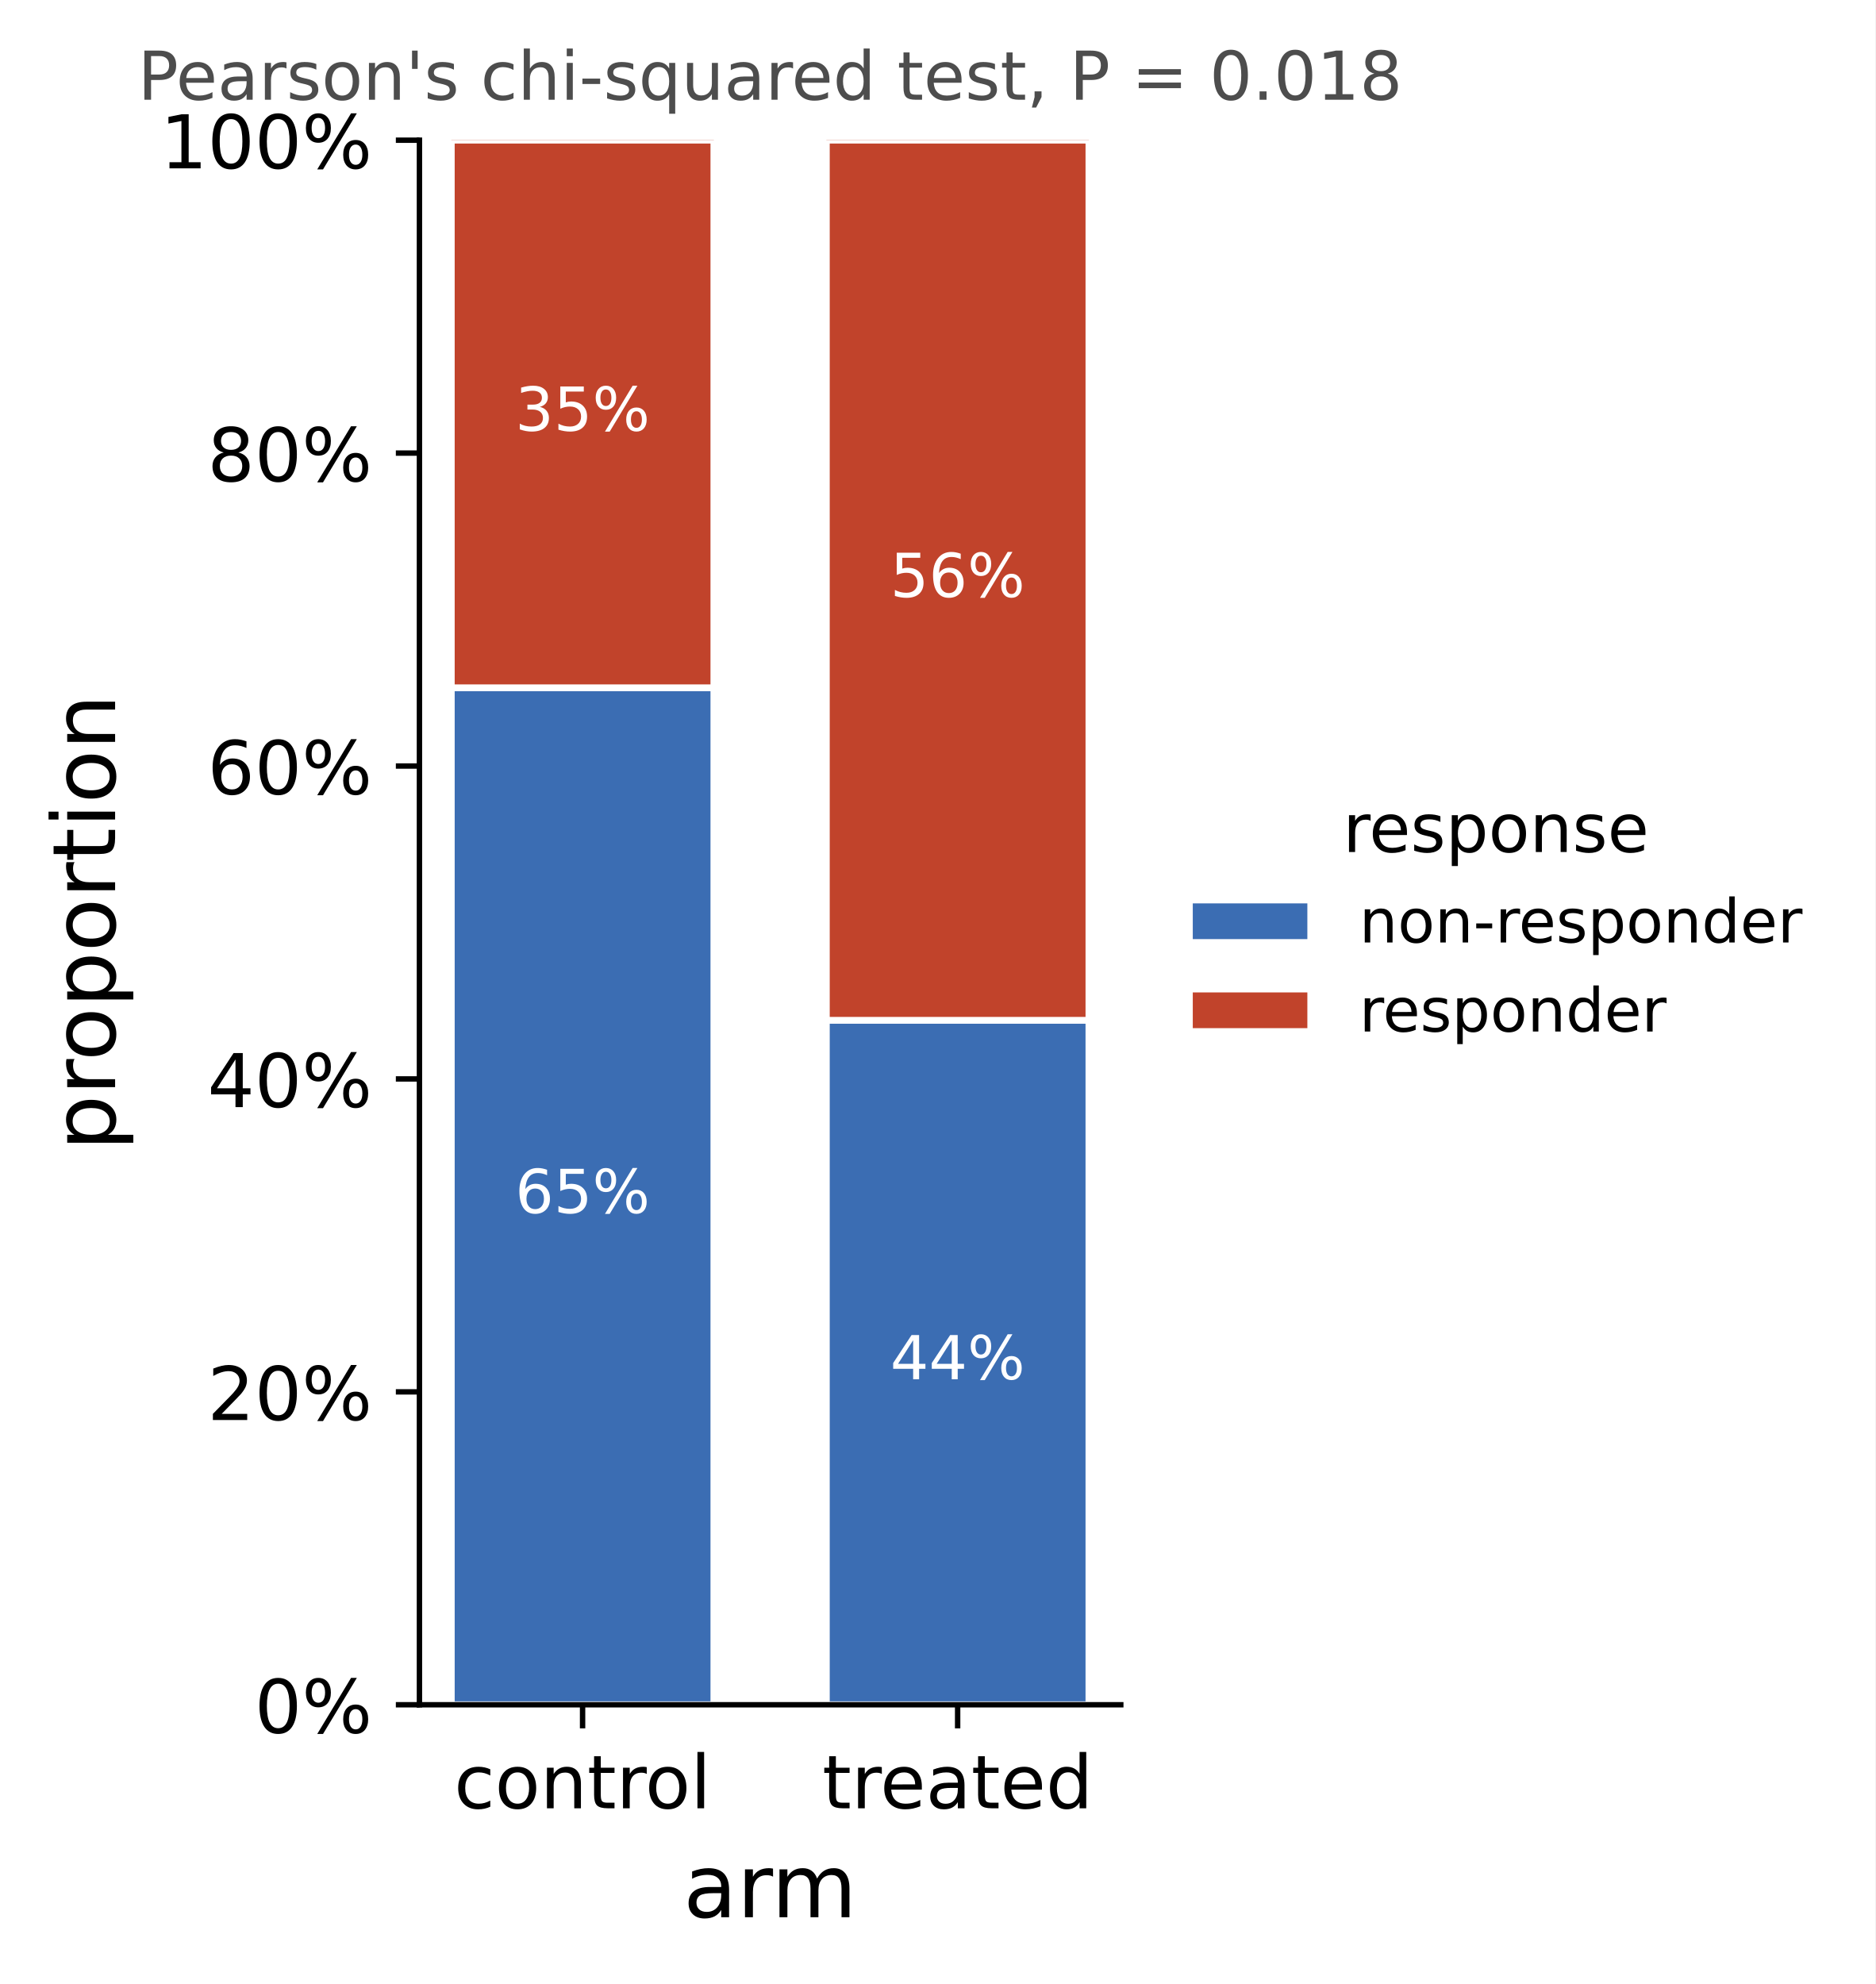
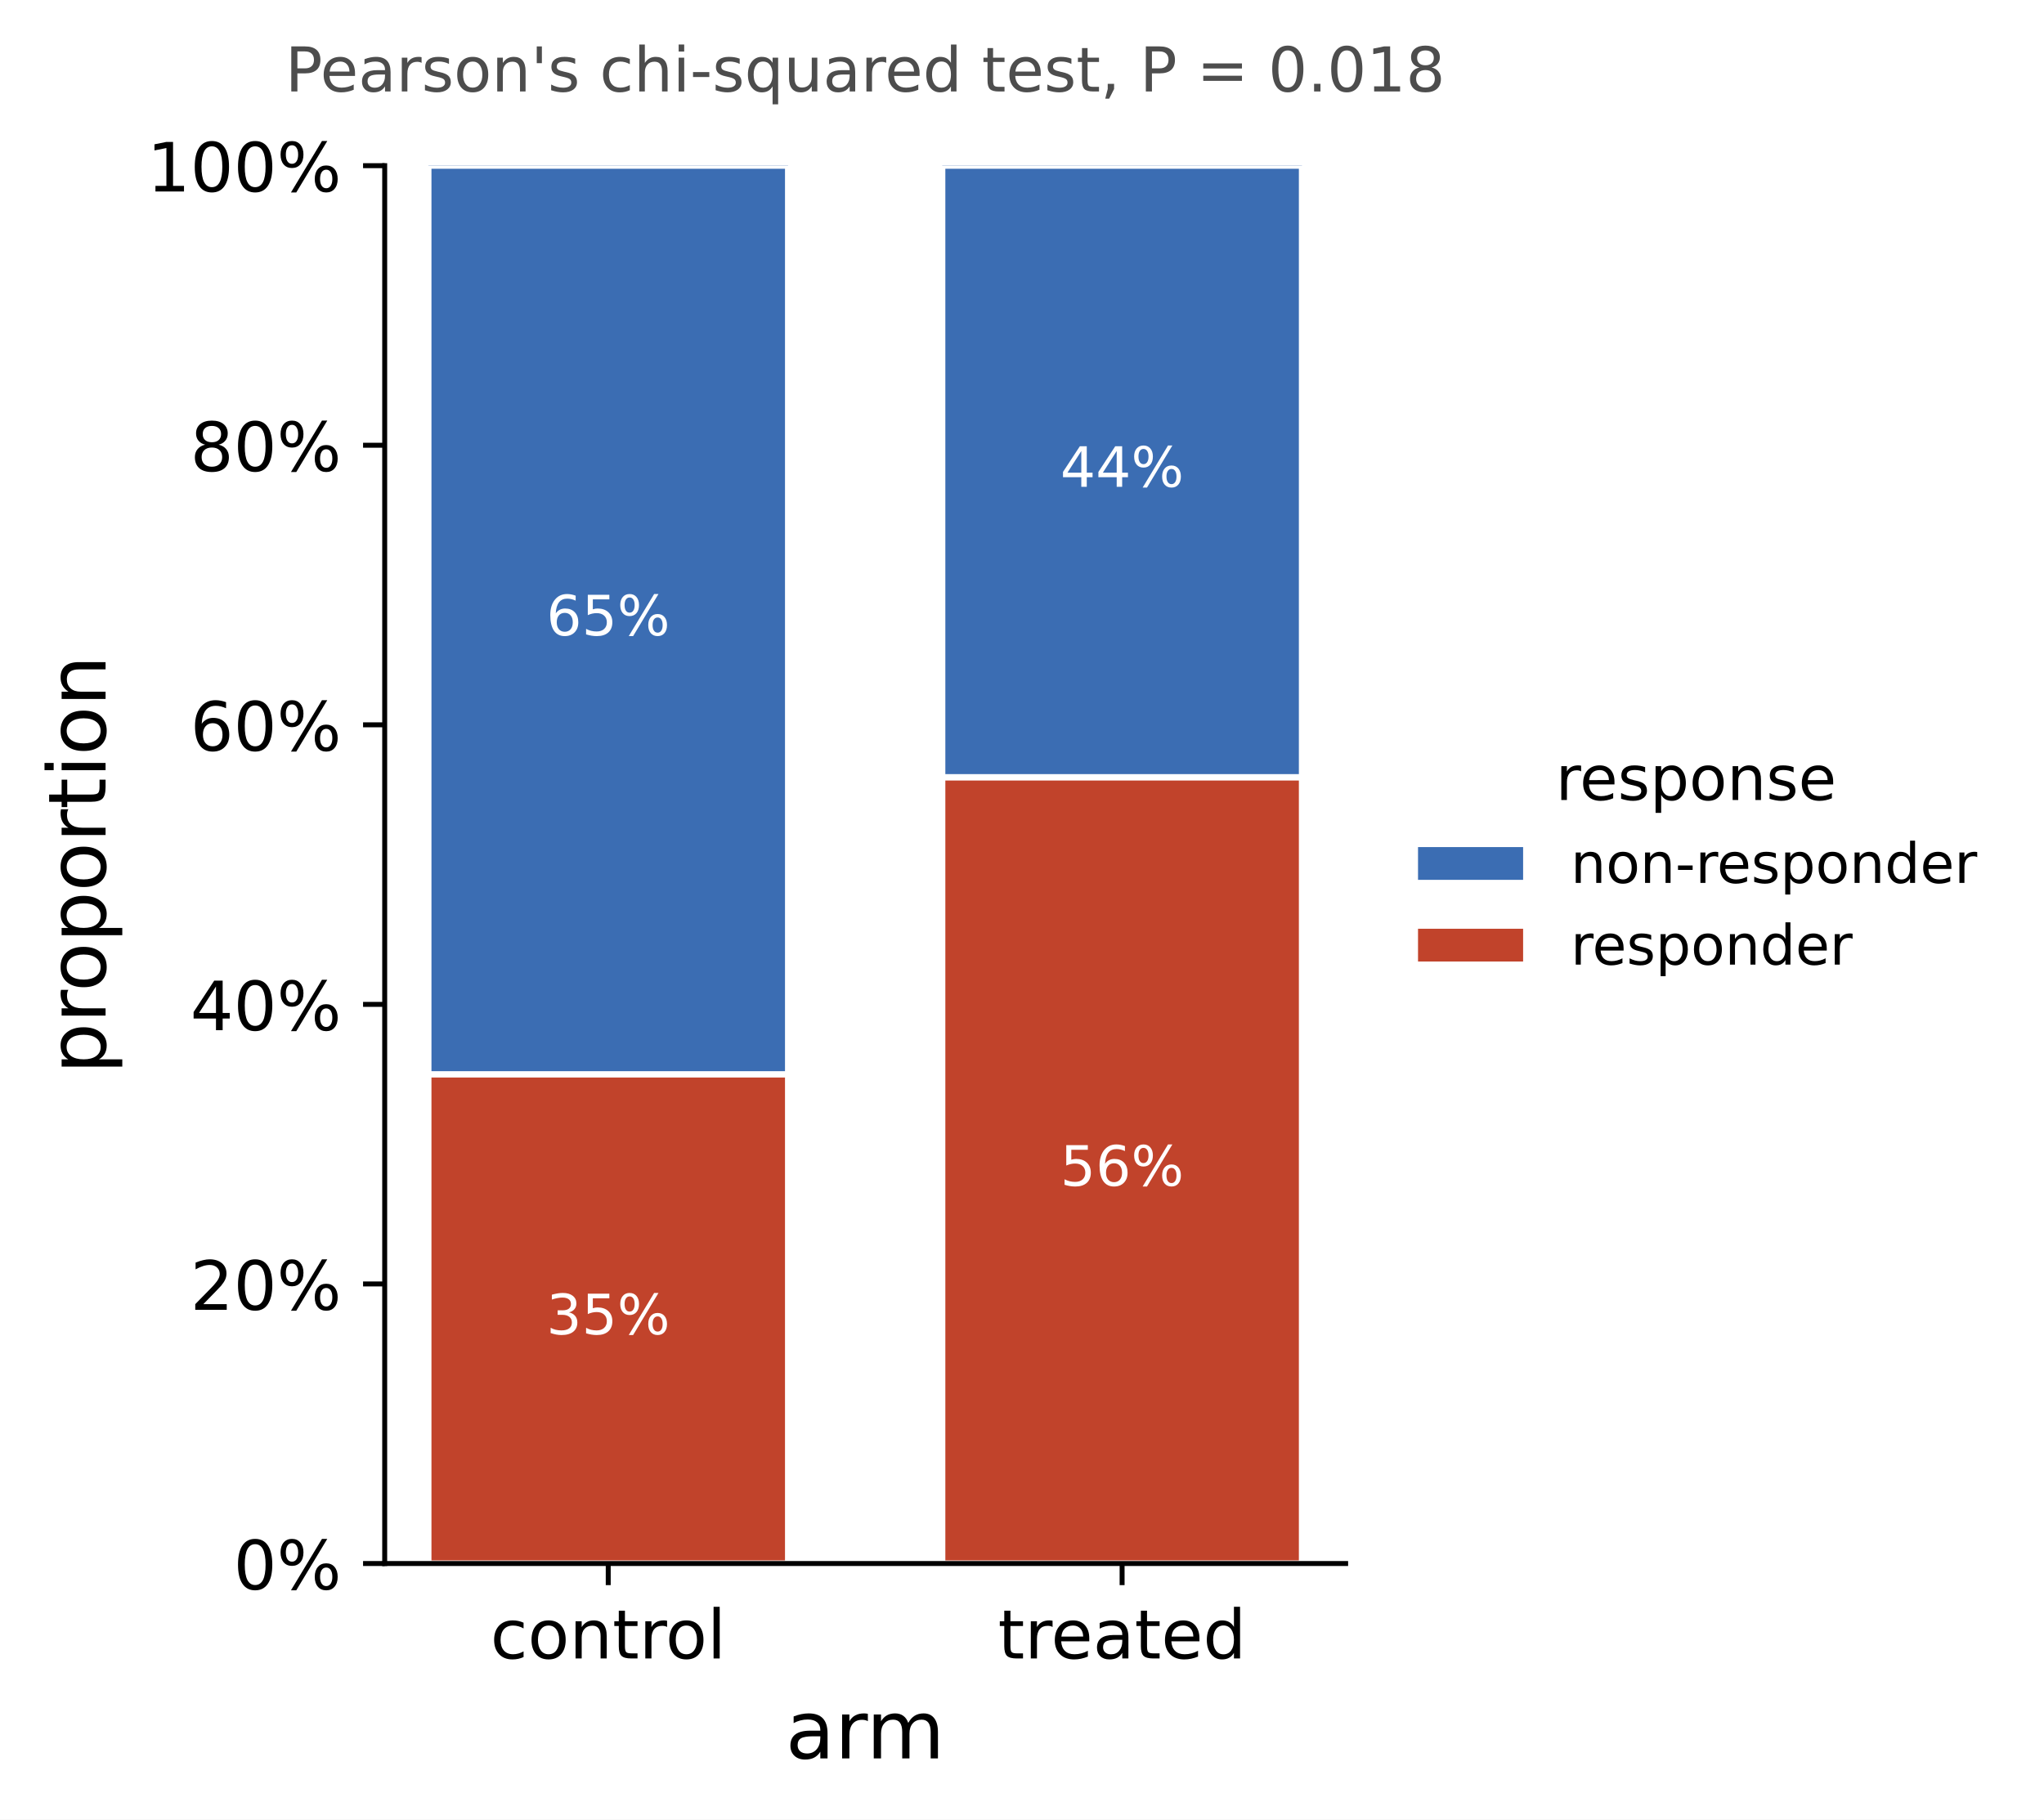
- <svg xmlns="http://www.w3.org/2000/svg" xmlns:xlink="http://www.w3.org/1999/xlink" width="278.227pt" height="294.346pt" viewBox="0 0 278.227 294.346" version="1.1">
+ <svg xmlns="http://www.w3.org/2000/svg" xmlns:xlink="http://www.w3.org/1999/xlink" width="330.646pt" height="294.346pt" viewBox="0 0 330.646 294.346" version="1.1">
  <defs>
    <style type="text/css">*{stroke-linejoin: round; stroke-linecap: butt}</style>
  </defs>
  <g id="figure_1">
    <g id="patch_1">
-       <path d="M 0 294.346  L 278.227 294.346  L 278.227 0  L 0 0  z " style="fill: #ffffff" />
+       <path d="M 0 294.346  L 330.646 294.346  L 330.646 0  L 0 0  z " style="fill: #ffffff" />
    </g>
    <g id="axes_1">
      <g id="patch_2">
-         <path d="M 62.23 252.918  L 166.286 252.918  L 166.286 20.798  L 62.23 20.798  z " style="fill: #ffffff" />
+         <path d="M 62.23 252.918  L 217.676 252.918  L 217.676 26.798  L 62.23 26.798  z " style="fill: #ffffff" />
      </g>
      <g id="patch_3">
-         <path d="M 66.959 252.918  L 105.911 252.918  L 105.911 102.04  L 66.959 102.04  z " clip-path="url(#p183edb2c8d)" style="fill: #3b6db3; stroke: #ffffff; stroke-linejoin: miter" />
+         <path d="M 69.295 252.918  L 127.484 252.918  L 127.484 173.776  L 69.295 173.776  z " clip-path="url(#p79a2647a1f)" style="fill: #c1432b; stroke: #ffffff; stroke-linejoin: miter" />
      </g>
      <g id="patch_4">
-         <path d="M 122.604 252.918  L 161.556 252.918  L 161.556 151.366  L 122.604 151.366  z " clip-path="url(#p183edb2c8d)" style="fill: #3b6db3; stroke: #ffffff; stroke-linejoin: miter" />
+         <path d="M 152.422 252.918  L 210.611 252.918  L 210.611 125.726  L 152.422 125.726  z " clip-path="url(#p79a2647a1f)" style="fill: #c1432b; stroke: #ffffff; stroke-linejoin: miter" />
      </g>
      <g id="patch_5">
-         <path d="M 66.959 102.04  L 105.911 102.04  L 105.911 20.798  L 66.959 20.798  z " clip-path="url(#p183edb2c8d)" style="fill: #c1432b; stroke: #ffffff; stroke-linejoin: miter" />
+         <path d="M 69.295 173.776  L 127.484 173.776  L 127.484 26.798  L 69.295 26.798  z " clip-path="url(#p79a2647a1f)" style="fill: #3b6db3; stroke: #ffffff; stroke-linejoin: miter" />
      </g>
      <g id="patch_6">
-         <path d="M 122.604 151.366  L 161.556 151.366  L 161.556 20.798  L 122.604 20.798  z " clip-path="url(#p183edb2c8d)" style="fill: #c1432b; stroke: #ffffff; stroke-linejoin: miter" />
+         <path d="M 152.422 125.726  L 210.611 125.726  L 210.611 26.798  L 152.422 26.798  z " clip-path="url(#p79a2647a1f)" style="fill: #3b6db3; stroke: #ffffff; stroke-linejoin: miter" />
      </g>
      <g id="matplotlib.axis_1">
        <g id="xtick_1">
          <g id="line2d_1">
            <defs>
-               <path id="m0d2cef899a" d="M 0 0  L 0 3.5  " style="stroke: #000000; stroke-width: 0.8" />
+               <path id="m5e7bea8285" d="M 0 0  L 0 3.5  " style="stroke: #000000; stroke-width: 0.8" />
            </defs>
            <g>
-               <use xlink:href="#m0d2cef899a" x="86.435" y="252.918" style="stroke: #000000; stroke-width: 0.8" />
+               <use xlink:href="#m5e7bea8285" x="98.39" y="252.918" style="stroke: #000000; stroke-width: 0.8" />
            </g>
          </g>
          <g id="text_1">
-             <g transform="translate(67.37327 268.2767) scale(0.11 -0.11)">
+             <g transform="translate(79.32784 268.2767) scale(0.11 -0.11)">
              <defs>
                <path id="DejaVuSans-63" d="M 3122 3366  L 3122 2828  Q 2878 2963 2633 3030  Q 2388 3097 2138 3097  Q 1578 3097 1268 2742  Q 959 2388 959 1747  Q 959 1106 1268 751  Q 1578 397 2138 397  Q 2388 397 2633 464  Q 2878 531 3122 666  L 3122 134  Q 2881 22 2623 -34  Q 2366 -91 2075 -91  Q 1284 -91 818 406  Q 353 903 353 1747  Q 353 2603 823 3093  Q 1294 3584 2113 3584  Q 2378 3584 2631 3529  Q 2884 3475 3122 3366  z " transform="scale(0.015625)" />
                <path id="DejaVuSans-6f" d="M 1959 3097  Q 1497 3097 1228 2736  Q 959 2375 959 1747  Q 959 1119 1226 758  Q 1494 397 1959 397  Q 2419 397 2687 759  Q 2956 1122 2956 1747  Q 2956 2369 2687 2733  Q 2419 3097 1959 3097  z M 1959 3584  Q 2709 3584 3137 3096  Q 3566 2609 3566 1747  Q 3566 888 3137 398  Q 2709 -91 1959 -91  Q 1206 -91 779 398  Q 353 888 353 1747  Q 353 2609 779 3096  Q 1206 3584 1959 3584  z " transform="scale(0.015625)" />
                <path id="DejaVuSans-6e" d="M 3513 2113  L 3513 0  L 2938 0  L 2938 2094  Q 2938 2591 2744 2837  Q 2550 3084 2163 3084  Q 1697 3084 1428 2787  Q 1159 2491 1159 1978  L 1159 0  L 581 0  L 581 3500  L 1159 3500  L 1159 2956  Q 1366 3272 1645 3428  Q 1925 3584 2291 3584  Q 2894 3584 3203 3211  Q 3513 2838 3513 2113  z " transform="scale(0.015625)" />
                <path id="DejaVuSans-74" d="M 1172 4494  L 1172 3500  L 2356 3500  L 2356 3053  L 1172 3053  L 1172 1153  Q 1172 725 1289 603  Q 1406 481 1766 481  L 2356 481  L 2356 0  L 1766 0  Q 1100 0 847 248  Q 594 497 594 1153  L 594 3053  L 172 3053  L 172 3500  L 594 3500  L 594 4494  L 1172 4494  z " transform="scale(0.015625)" />
                <path id="DejaVuSans-72" d="M 2631 2963  Q 2534 3019 2420 3045  Q 2306 3072 2169 3072  Q 1681 3072 1420 2755  Q 1159 2438 1159 1844  L 1159 0  L 581 0  L 581 3500  L 1159 3500  L 1159 2956  Q 1341 3275 1631 3429  Q 1922 3584 2338 3584  Q 2397 3584 2469 3576  Q 2541 3569 2628 3553  L 2631 2963  z " transform="scale(0.015625)" />
                <path id="DejaVuSans-6c" d="M 603 4863  L 1178 4863  L 1178 0  L 603 0  L 603 4863  z " transform="scale(0.015625)" />
              </defs>
              <use xlink:href="#DejaVuSans-63" />
              <use xlink:href="#DejaVuSans-6f" transform="translate(54.98047 0)" />
              <use xlink:href="#DejaVuSans-6e" transform="translate(116.1621 0)" />
              <use xlink:href="#DejaVuSans-74" transform="translate(179.541 0)" />
              <use xlink:href="#DejaVuSans-72" transform="translate(218.75 0)" />
              <use xlink:href="#DejaVuSans-6f" transform="translate(257.6133 0)" />
              <use xlink:href="#DejaVuSans-6c" transform="translate(318.7949 0)" />
            </g>
          </g>
        </g>
        <g id="xtick_2">
          <g id="line2d_2">
            <g>
-               <use xlink:href="#m0d2cef899a" x="142.08" y="252.918" style="stroke: #000000; stroke-width: 0.8" />
+               <use xlink:href="#m5e7bea8285" x="181.516" y="252.918" style="stroke: #000000; stroke-width: 0.8" />
            </g>
          </g>
          <g id="text_2">
-             <g transform="translate(121.9998 268.2767) scale(0.11 -0.11)">
+             <g transform="translate(161.4362 268.2767) scale(0.11 -0.11)">
              <defs>
                <path id="DejaVuSans-65" d="M 3597 1894  L 3597 1613  L 953 1613  Q 991 1019 1311 708  Q 1631 397 2203 397  Q 2534 397 2845 478  Q 3156 559 3463 722  L 3463 178  Q 3153 47 2828 -22  Q 2503 -91 2169 -91  Q 1331 -91 842 396  Q 353 884 353 1716  Q 353 2575 817 3079  Q 1281 3584 2069 3584  Q 2775 3584 3186 3129  Q 3597 2675 3597 1894  z M 3022 2063  Q 3016 2534 2758 2815  Q 2500 3097 2075 3097  Q 1594 3097 1305 2825  Q 1016 2553 972 2059  L 3022 2063  z " transform="scale(0.015625)" />
                <path id="DejaVuSans-61" d="M 2194 1759  Q 1497 1759 1228 1600  Q 959 1441 959 1056  Q 959 750 1161 570  Q 1363 391 1709 391  Q 2188 391 2477 730  Q 2766 1069 2766 1631  L 2766 1759  L 2194 1759  z M 3341 1997  L 3341 0  L 2766 0  L 2766 531  Q 2569 213 2275 61  Q 1981 -91 1556 -91  Q 1019 -91 701 211  Q 384 513 384 1019  Q 384 1609 779 1909  Q 1175 2209 1959 2209  L 2766 2209  L 2766 2266  Q 2766 2663 2505 2880  Q 2244 3097 1772 3097  Q 1472 3097 1187 3025  Q 903 2953 641 2809  L 641 3341  Q 956 3463 1253 3523  Q 1550 3584 1831 3584  Q 2591 3584 2966 3190  Q 3341 2797 3341 1997  z " transform="scale(0.015625)" />
                <path id="DejaVuSans-64" d="M 2906 2969  L 2906 4863  L 3481 4863  L 3481 0  L 2906 0  L 2906 525  Q 2725 213 2448 61  Q 2172 -91 1784 -91  Q 1150 -91 751 415  Q 353 922 353 1747  Q 353 2572 751 3078  Q 1150 3584 1784 3584  Q 2172 3584 2448 3432  Q 2725 3281 2906 2969  z M 947 1747  Q 947 1113 1208 752  Q 1469 391 1925 391  Q 2381 391 2643 752  Q 2906 1113 2906 1747  Q 2906 2381 2643 2742  Q 2381 3103 1925 3103  Q 1469 3103 1208 2742  Q 947 2381 947 1747  z " transform="scale(0.015625)" />
              </defs>
              <use xlink:href="#DejaVuSans-74" />
              <use xlink:href="#DejaVuSans-72" transform="translate(39.20898 0)" />
              <use xlink:href="#DejaVuSans-65" transform="translate(78.07227 0)" />
              <use xlink:href="#DejaVuSans-61" transform="translate(139.5957 0)" />
              <use xlink:href="#DejaVuSans-74" transform="translate(200.875 0)" />
              <use xlink:href="#DejaVuSans-65" transform="translate(240.084 0)" />
              <use xlink:href="#DejaVuSans-64" transform="translate(301.6074 0)" />
            </g>
          </g>
        </g>
        <g id="text_3">
-           <g transform="translate(101.3845 284.4423) scale(0.13 -0.13)">
+           <g transform="translate(127.0799 284.4423) scale(0.13 -0.13)">
            <defs>
              <path id="DejaVuSans-6d" d="M 3328 2828  Q 3544 3216 3844 3400  Q 4144 3584 4550 3584  Q 5097 3584 5394 3201  Q 5691 2819 5691 2113  L 5691 0  L 5113 0  L 5113 2094  Q 5113 2597 4934 2840  Q 4756 3084 4391 3084  Q 3944 3084 3684 2787  Q 3425 2491 3425 1978  L 3425 0  L 2847 0  L 2847 2094  Q 2847 2600 2669 2842  Q 2491 3084 2119 3084  Q 1678 3084 1418 2786  Q 1159 2488 1159 1978  L 1159 0  L 581 0  L 581 3500  L 1159 3500  L 1159 2956  Q 1356 3278 1631 3431  Q 1906 3584 2284 3584  Q 2666 3584 2933 3390  Q 3200 3197 3328 2828  z " transform="scale(0.015625)" />
            </defs>
            <use xlink:href="#DejaVuSans-61" />
            <use xlink:href="#DejaVuSans-72" transform="translate(61.2793 0)" />
            <use xlink:href="#DejaVuSans-6d" transform="translate(100.6426 0)" />
          </g>
        </g>
      </g>
      <g id="matplotlib.axis_2">
        <g id="ytick_1">
          <g id="line2d_3">
            <defs>
-               <path id="m8737ffdfaf" d="M 0 0  L -3.5 0  " style="stroke: #000000; stroke-width: 0.8" />
+               <path id="m8a7df976ce" d="M 0 0  L -3.5 0  " style="stroke: #000000; stroke-width: 0.8" />
            </defs>
            <g>
-               <use xlink:href="#m8737ffdfaf" x="62.23" y="252.918" style="stroke: #000000; stroke-width: 0.8" />
+               <use xlink:href="#m8a7df976ce" x="62.23" y="252.918" style="stroke: #000000; stroke-width: 0.8" />
            </g>
          </g>
          <g id="text_4">
            <g transform="translate(37.77906 257.0976) scale(0.11 -0.11)">
              <defs>
                <path id="DejaVuSans-30" d="M 2034 4250  Q 1547 4250 1301 3770  Q 1056 3291 1056 2328  Q 1056 1369 1301 889  Q 1547 409 2034 409  Q 2525 409 2770 889  Q 3016 1369 3016 2328  Q 3016 3291 2770 3770  Q 2525 4250 2034 4250  z M 2034 4750  Q 2819 4750 3233 4129  Q 3647 3509 3647 2328  Q 3647 1150 3233 529  Q 2819 -91 2034 -91  Q 1250 -91 836 529  Q 422 1150 422 2328  Q 422 3509 836 4129  Q 1250 4750 2034 4750  z " transform="scale(0.015625)" />
                <path id="DejaVuSans-25" d="M 4653 2053  Q 4381 2053 4226 1822  Q 4072 1591 4072 1178  Q 4072 772 4226 539  Q 4381 306 4653 306  Q 4919 306 5073 539  Q 5228 772 5228 1178  Q 5228 1588 5073 1820  Q 4919 2053 4653 2053  z M 4653 2450  Q 5147 2450 5437 2106  Q 5728 1763 5728 1178  Q 5728 594 5436 251  Q 5144 -91 4653 -91  Q 4153 -91 3862 251  Q 3572 594 3572 1178  Q 3572 1766 3864 2108  Q 4156 2450 4653 2450  z M 1428 4353  Q 1159 4353 1004 4120  Q 850 3888 850 3481  Q 850 3069 1003 2837  Q 1156 2606 1428 2606  Q 1700 2606 1854 2837  Q 2009 3069 2009 3481  Q 2009 3884 1853 4118  Q 1697 4353 1428 4353  z M 4250 4750  L 4750 4750  L 1831 -91  L 1331 -91  L 4250 4750  z M 1428 4750  Q 1922 4750 2215 4408  Q 2509 4066 2509 3481  Q 2509 2891 2217 2550  Q 1925 2209 1428 2209  Q 931 2209 642 2551  Q 353 2894 353 3481  Q 353 4063 643 4406  Q 934 4750 1428 4750  z " transform="scale(0.015625)" />
              </defs>
              <use xlink:href="#DejaVuSans-30" />
              <use xlink:href="#DejaVuSans-25" transform="translate(63.62305 0)" />
            </g>
          </g>
        </g>
        <g id="ytick_2">
          <g id="line2d_4">
            <g>
-               <use xlink:href="#m8737ffdfaf" x="62.23" y="206.494" style="stroke: #000000; stroke-width: 0.8" />
+               <use xlink:href="#m8a7df976ce" x="62.23" y="207.694" style="stroke: #000000; stroke-width: 0.8" />
            </g>
          </g>
          <g id="text_5">
-             <g transform="translate(30.78031 210.6736) scale(0.11 -0.11)">
+             <g transform="translate(30.78031 211.8736) scale(0.11 -0.11)">
              <defs>
                <path id="DejaVuSans-32" d="M 1228 531  L 3431 531  L 3431 0  L 469 0  L 469 531  Q 828 903 1448 1529  Q 2069 2156 2228 2338  Q 2531 2678 2651 2914  Q 2772 3150 2772 3378  Q 2772 3750 2511 3984  Q 2250 4219 1831 4219  Q 1534 4219 1204 4116  Q 875 4013 500 3803  L 500 4441  Q 881 4594 1212 4672  Q 1544 4750 1819 4750  Q 2544 4750 2975 4387  Q 3406 4025 3406 3419  Q 3406 3131 3298 2873  Q 3191 2616 2906 2266  Q 2828 2175 2409 1742  Q 1991 1309 1228 531  z " transform="scale(0.015625)" />
              </defs>
              <use xlink:href="#DejaVuSans-32" />
              <use xlink:href="#DejaVuSans-30" transform="translate(63.62305 0)" />
              <use xlink:href="#DejaVuSans-25" transform="translate(127.2461 0)" />
            </g>
          </g>
        </g>
        <g id="ytick_3">
          <g id="line2d_5">
            <g>
-               <use xlink:href="#m8737ffdfaf" x="62.23" y="160.07" style="stroke: #000000; stroke-width: 0.8" />
+               <use xlink:href="#m8a7df976ce" x="62.23" y="162.47" style="stroke: #000000; stroke-width: 0.8" />
            </g>
          </g>
          <g id="text_6">
-             <g transform="translate(30.78031 164.2496) scale(0.11 -0.11)">
+             <g transform="translate(30.78031 166.6496) scale(0.11 -0.11)">
              <defs>
                <path id="DejaVuSans-34" d="M 2419 4116  L 825 1625  L 2419 1625  L 2419 4116  z M 2253 4666  L 3047 4666  L 3047 1625  L 3713 1625  L 3713 1100  L 3047 1100  L 3047 0  L 2419 0  L 2419 1100  L 313 1100  L 313 1709  L 2253 4666  z " transform="scale(0.015625)" />
              </defs>
              <use xlink:href="#DejaVuSans-34" />
              <use xlink:href="#DejaVuSans-30" transform="translate(63.62305 0)" />
              <use xlink:href="#DejaVuSans-25" transform="translate(127.2461 0)" />
            </g>
          </g>
        </g>
        <g id="ytick_4">
          <g id="line2d_6">
            <g>
-               <use xlink:href="#m8737ffdfaf" x="62.23" y="113.646" style="stroke: #000000; stroke-width: 0.8" />
+               <use xlink:href="#m8a7df976ce" x="62.23" y="117.246" style="stroke: #000000; stroke-width: 0.8" />
            </g>
          </g>
          <g id="text_7">
-             <g transform="translate(30.78031 117.8256) scale(0.11 -0.11)">
+             <g transform="translate(30.78031 121.4256) scale(0.11 -0.11)">
              <defs>
                <path id="DejaVuSans-36" d="M 2113 2584  Q 1688 2584 1439 2293  Q 1191 2003 1191 1497  Q 1191 994 1439 701  Q 1688 409 2113 409  Q 2538 409 2786 701  Q 3034 994 3034 1497  Q 3034 2003 2786 2293  Q 2538 2584 2113 2584  z M 3366 4563  L 3366 3988  Q 3128 4100 2886 4159  Q 2644 4219 2406 4219  Q 1781 4219 1451 3797  Q 1122 3375 1075 2522  Q 1259 2794 1537 2939  Q 1816 3084 2150 3084  Q 2853 3084 3261 2657  Q 3669 2231 3669 1497  Q 3669 778 3244 343  Q 2819 -91 2113 -91  Q 1303 -91 875 529  Q 447 1150 447 2328  Q 447 3434 972 4092  Q 1497 4750 2381 4750  Q 2619 4750 2861 4703  Q 3103 4656 3366 4563  z " transform="scale(0.015625)" />
              </defs>
              <use xlink:href="#DejaVuSans-36" />
              <use xlink:href="#DejaVuSans-30" transform="translate(63.62305 0)" />
              <use xlink:href="#DejaVuSans-25" transform="translate(127.2461 0)" />
            </g>
          </g>
        </g>
        <g id="ytick_5">
          <g id="line2d_7">
            <g>
-               <use xlink:href="#m8737ffdfaf" x="62.23" y="67.222" style="stroke: #000000; stroke-width: 0.8" />
+               <use xlink:href="#m8a7df976ce" x="62.23" y="72.022" style="stroke: #000000; stroke-width: 0.8" />
            </g>
          </g>
          <g id="text_8">
-             <g transform="translate(30.78031 71.40158) scale(0.11 -0.11)">
+             <g transform="translate(30.78031 76.20158) scale(0.11 -0.11)">
              <defs>
                <path id="DejaVuSans-38" d="M 2034 2216  Q 1584 2216 1326 1975  Q 1069 1734 1069 1313  Q 1069 891 1326 650  Q 1584 409 2034 409  Q 2484 409 2743 651  Q 3003 894 3003 1313  Q 3003 1734 2745 1975  Q 2488 2216 2034 2216  z M 1403 2484  Q 997 2584 770 2862  Q 544 3141 544 3541  Q 544 4100 942 4425  Q 1341 4750 2034 4750  Q 2731 4750 3128 4425  Q 3525 4100 3525 3541  Q 3525 3141 3298 2862  Q 3072 2584 2669 2484  Q 3125 2378 3379 2068  Q 3634 1759 3634 1313  Q 3634 634 3220 271  Q 2806 -91 2034 -91  Q 1263 -91 848 271  Q 434 634 434 1313  Q 434 1759 690 2068  Q 947 2378 1403 2484  z M 1172 3481  Q 1172 3119 1398 2916  Q 1625 2713 2034 2713  Q 2441 2713 2670 2916  Q 2900 3119 2900 3481  Q 2900 3844 2670 4047  Q 2441 4250 2034 4250  Q 1625 4250 1398 4047  Q 1172 3844 1172 3481  z " transform="scale(0.015625)" />
              </defs>
              <use xlink:href="#DejaVuSans-38" />
              <use xlink:href="#DejaVuSans-30" transform="translate(63.62305 0)" />
              <use xlink:href="#DejaVuSans-25" transform="translate(127.2461 0)" />
            </g>
          </g>
        </g>
        <g id="ytick_6">
          <g id="line2d_8">
            <g>
-               <use xlink:href="#m8737ffdfaf" x="62.23" y="20.798" style="stroke: #000000; stroke-width: 0.8" />
+               <use xlink:href="#m8a7df976ce" x="62.23" y="26.798" style="stroke: #000000; stroke-width: 0.8" />
            </g>
          </g>
          <g id="text_9">
-             <g transform="translate(23.78156 24.97758) scale(0.11 -0.11)">
+             <g transform="translate(23.78156 30.97758) scale(0.11 -0.11)">
              <defs>
                <path id="DejaVuSans-31" d="M 794 531  L 1825 531  L 1825 4091  L 703 3866  L 703 4441  L 1819 4666  L 2450 4666  L 2450 531  L 3481 531  L 3481 0  L 794 0  L 794 531  z " transform="scale(0.015625)" />
              </defs>
              <use xlink:href="#DejaVuSans-31" />
              <use xlink:href="#DejaVuSans-30" transform="translate(63.62305 0)" />
              <use xlink:href="#DejaVuSans-30" transform="translate(127.2461 0)" />
              <use xlink:href="#DejaVuSans-25" transform="translate(190.8691 0)" />
            </g>
          </g>
        </g>
        <g id="text_10">
-           <g transform="translate(17.07797 170.7143) rotate(-90) scale(0.13 -0.13)">
+           <g transform="translate(17.07797 173.7143) rotate(-90) scale(0.13 -0.13)">
            <defs>
              <path id="DejaVuSans-70" d="M 1159 525  L 1159 -1331  L 581 -1331  L 581 3500  L 1159 3500  L 1159 2969  Q 1341 3281 1617 3432  Q 1894 3584 2278 3584  Q 2916 3584 3314 3078  Q 3713 2572 3713 1747  Q 3713 922 3314 415  Q 2916 -91 2278 -91  Q 1894 -91 1617 61  Q 1341 213 1159 525  z M 3116 1747  Q 3116 2381 2855 2742  Q 2594 3103 2138 3103  Q 1681 3103 1420 2742  Q 1159 2381 1159 1747  Q 1159 1113 1420 752  Q 1681 391 2138 391  Q 2594 391 2855 752  Q 3116 1113 3116 1747  z " transform="scale(0.015625)" />
              <path id="DejaVuSans-69" d="M 603 3500  L 1178 3500  L 1178 0  L 603 0  L 603 3500  z M 603 4863  L 1178 4863  L 1178 4134  L 603 4134  L 603 4863  z " transform="scale(0.015625)" />
            </defs>
            <use xlink:href="#DejaVuSans-70" />
            <use xlink:href="#DejaVuSans-72" transform="translate(63.47656 0)" />
            <use xlink:href="#DejaVuSans-6f" transform="translate(102.3398 0)" />
            <use xlink:href="#DejaVuSans-70" transform="translate(163.5215 0)" />
            <use xlink:href="#DejaVuSans-6f" transform="translate(226.998 0)" />
            <use xlink:href="#DejaVuSans-72" transform="translate(288.1797 0)" />
            <use xlink:href="#DejaVuSans-74" transform="translate(329.293 0)" />
            <use xlink:href="#DejaVuSans-69" transform="translate(368.502 0)" />
            <use xlink:href="#DejaVuSans-6f" transform="translate(396.2852 0)" />
            <use xlink:href="#DejaVuSans-6e" transform="translate(457.4668 0)" />
          </g>
        </g>
      </g>
      <g id="patch_7">
-         <path d="M 62.23 252.918  L 62.23 20.798  " style="fill: none; stroke: #000000; stroke-width: 0.8; stroke-linejoin: miter; stroke-linecap: square" />
+         <path d="M 62.23 252.918  L 62.23 26.798  " style="fill: none; stroke: #000000; stroke-width: 0.8; stroke-linejoin: miter; stroke-linecap: square" />
      </g>
      <g id="patch_8">
-         <path d="M 62.23 252.918  L 166.286 252.918  " style="fill: none; stroke: #000000; stroke-width: 0.8; stroke-linejoin: miter; stroke-linecap: square" />
+         <path d="M 62.23 252.918  L 217.676 252.918  " style="fill: none; stroke: #000000; stroke-width: 0.8; stroke-linejoin: miter; stroke-linecap: square" />
      </g>
      <g id="text_11">
-         <g style="fill: #ffffff" transform="translate(76.43312 179.9629) scale(0.09 -0.09)">
-           <defs>
-             <path id="DejaVuSans-35" d="M 691 4666  L 3169 4666  L 3169 4134  L 1269 4134  L 1269 2991  Q 1406 3038 1543 3061  Q 1681 3084 1819 3084  Q 2600 3084 3056 2656  Q 3513 2228 3513 1497  Q 3513 744 3044 326  Q 2575 -91 1722 -91  Q 1428 -91 1123 -41  Q 819 9 494 109  L 494 744  Q 775 591 1075 516  Q 1375 441 1709 441  Q 2250 441 2565 725  Q 2881 1009 2881 1497  Q 2881 1984 2565 2268  Q 2250 2553 1709 2553  Q 1456 2553 1204 2497  Q 953 2441 691 2322  L 691 4666  z " transform="scale(0.015625)" />
-           </defs>
-           <use xlink:href="#DejaVuSans-36" />
-           <use xlink:href="#DejaVuSans-35" transform="translate(63.62305 0)" />
-           <use xlink:href="#DejaVuSans-25" transform="translate(127.2461 0)" />
-         </g>
-       </g>
-       <g id="text_12">
-         <g style="fill: #ffffff" transform="translate(132.078 204.6256) scale(0.09 -0.09)">
-           <use xlink:href="#DejaVuSans-34" />
-           <use xlink:href="#DejaVuSans-34" transform="translate(63.62305 0)" />
-           <use xlink:href="#DejaVuSans-25" transform="translate(127.2461 0)" />
-         </g>
-       </g>
-       <g id="text_13">
-         <g style="fill: #ffffff" transform="translate(76.43312 63.90288) scale(0.09 -0.09)">
+         <g style="fill: #ffffff" transform="translate(88.38769 215.8309) scale(0.09 -0.09)">
          <defs>
            <path id="DejaVuSans-33" d="M 2597 2516  Q 3050 2419 3304 2112  Q 3559 1806 3559 1356  Q 3559 666 3084 287  Q 2609 -91 1734 -91  Q 1441 -91 1130 -33  Q 819 25 488 141  L 488 750  Q 750 597 1062 519  Q 1375 441 1716 441  Q 2309 441 2620 675  Q 2931 909 2931 1356  Q 2931 1769 2642 2001  Q 2353 2234 1838 2234  L 1294 2234  L 1294 2753  L 1863 2753  Q 2328 2753 2575 2939  Q 2822 3125 2822 3475  Q 2822 3834 2567 4026  Q 2313 4219 1838 4219  Q 1578 4219 1281 4162  Q 984 4106 628 3988  L 628 4550  Q 988 4650 1302 4700  Q 1616 4750 1894 4750  Q 2613 4750 3031 4423  Q 3450 4097 3450 3541  Q 3450 3153 3228 2886  Q 3006 2619 2597 2516  z " transform="scale(0.015625)" />
+             <path id="DejaVuSans-35" d="M 691 4666  L 3169 4666  L 3169 4134  L 1269 4134  L 1269 2991  Q 1406 3038 1543 3061  Q 1681 3084 1819 3084  Q 2600 3084 3056 2656  Q 3513 2228 3513 1497  Q 3513 744 3044 326  Q 2575 -91 1722 -91  Q 1428 -91 1123 -41  Q 819 9 494 109  L 494 744  Q 775 591 1075 516  Q 1375 441 1709 441  Q 2250 441 2565 725  Q 2881 1009 2881 1497  Q 2881 1984 2565 2268  Q 2250 2553 1709 2553  Q 1456 2553 1204 2497  Q 953 2441 691 2322  L 691 4666  z " transform="scale(0.015625)" />
          </defs>
          <use xlink:href="#DejaVuSans-33" />
          <use xlink:href="#DejaVuSans-35" transform="translate(63.62305 0)" />
          <use xlink:href="#DejaVuSans-25" transform="translate(127.2461 0)" />
        </g>
      </g>
-       <g id="text_14">
-         <g style="fill: #ffffff" transform="translate(132.078 88.56562) scale(0.09 -0.09)">
+       <g id="text_12">
+         <g style="fill: #ffffff" transform="translate(171.5144 191.8056) scale(0.09 -0.09)">
          <use xlink:href="#DejaVuSans-35" />
          <use xlink:href="#DejaVuSans-36" transform="translate(63.62305 0)" />
          <use xlink:href="#DejaVuSans-25" transform="translate(127.2461 0)" />
        </g>
      </g>
+       <g id="text_13">
+         <g style="fill: #ffffff" transform="translate(88.38769 102.7709) scale(0.09 -0.09)">
+           <use xlink:href="#DejaVuSans-36" />
+           <use xlink:href="#DejaVuSans-35" transform="translate(63.62305 0)" />
+           <use xlink:href="#DejaVuSans-25" transform="translate(127.2461 0)" />
+         </g>
+       </g>
+       <g id="text_14">
+         <g style="fill: #ffffff" transform="translate(171.5144 78.74563) scale(0.09 -0.09)">
+           <use xlink:href="#DejaVuSans-34" />
+           <use xlink:href="#DejaVuSans-34" transform="translate(63.62305 0)" />
+           <use xlink:href="#DejaVuSans-25" transform="translate(127.2461 0)" />
+         </g>
+       </g>
      <g id="text_15">
-         <g style="fill: #4d4d4d" transform="translate(20.44503 14.79844) scale(0.1 -0.1)">
+         <g style="fill: #4d4d4d" transform="translate(46.14048 14.79844) scale(0.1 -0.1)">
          <defs>
            <path id="DejaVuSans-50" d="M 1259 4147  L 1259 2394  L 2053 2394  Q 2494 2394 2734 2622  Q 2975 2850 2975 3272  Q 2975 3691 2734 3919  Q 2494 4147 2053 4147  L 1259 4147  z M 628 4666  L 2053 4666  Q 2838 4666 3239 4311  Q 3641 3956 3641 3272  Q 3641 2581 3239 2228  Q 2838 1875 2053 1875  L 1259 1875  L 1259 0  L 628 0  L 628 4666  z " transform="scale(0.015625)" />
            <path id="DejaVuSans-73" d="M 2834 3397  L 2834 2853  Q 2591 2978 2328 3040  Q 2066 3103 1784 3103  Q 1356 3103 1142 2972  Q 928 2841 928 2578  Q 928 2378 1081 2264  Q 1234 2150 1697 2047  L 1894 2003  Q 2506 1872 2764 1633  Q 3022 1394 3022 966  Q 3022 478 2636 193  Q 2250 -91 1575 -91  Q 1294 -91 989 -36  Q 684 19 347 128  L 347 722  Q 666 556 975 473  Q 1284 391 1588 391  Q 1994 391 2212 530  Q 2431 669 2431 922  Q 2431 1156 2273 1281  Q 2116 1406 1581 1522  L 1381 1569  Q 847 1681 609 1914  Q 372 2147 372 2553  Q 372 3047 722 3315  Q 1072 3584 1716 3584  Q 2034 3584 2315 3537  Q 2597 3491 2834 3397  z " transform="scale(0.015625)" />
            <path id="DejaVuSans-27" d="M 1147 4666  L 1147 2931  L 616 2931  L 616 4666  L 1147 4666  z " transform="scale(0.015625)" />
            <path id="DejaVuSans-20" transform="scale(0.015625)" />
            <path id="DejaVuSans-68" d="M 3513 2113  L 3513 0  L 2938 0  L 2938 2094  Q 2938 2591 2744 2837  Q 2550 3084 2163 3084  Q 1697 3084 1428 2787  Q 1159 2491 1159 1978  L 1159 0  L 581 0  L 581 4863  L 1159 4863  L 1159 2956  Q 1366 3272 1645 3428  Q 1925 3584 2291 3584  Q 2894 3584 3203 3211  Q 3513 2838 3513 2113  z " transform="scale(0.015625)" />
            <path id="DejaVuSans-2d" d="M 313 2009  L 1997 2009  L 1997 1497  L 313 1497  L 313 2009  z " transform="scale(0.015625)" />
            <path id="DejaVuSans-71" d="M 947 1747  Q 947 1113 1208 752  Q 1469 391 1925 391  Q 2381 391 2643 752  Q 2906 1113 2906 1747  Q 2906 2381 2643 2742  Q 2381 3103 1925 3103  Q 1469 3103 1208 2742  Q 947 2381 947 1747  z M 2906 525  Q 2725 213 2448 61  Q 2172 -91 1784 -91  Q 1150 -91 751 415  Q 353 922 353 1747  Q 353 2572 751 3078  Q 1150 3584 1784 3584  Q 2172 3584 2448 3432  Q 2725 3281 2906 2969  L 2906 3500  L 3481 3500  L 3481 -1331  L 2906 -1331  L 2906 525  z " transform="scale(0.015625)" />
            <path id="DejaVuSans-75" d="M 544 1381  L 544 3500  L 1119 3500  L 1119 1403  Q 1119 906 1312 657  Q 1506 409 1894 409  Q 2359 409 2629 706  Q 2900 1003 2900 1516  L 2900 3500  L 3475 3500  L 3475 0  L 2900 0  L 2900 538  Q 2691 219 2414 64  Q 2138 -91 1772 -91  Q 1169 -91 856 284  Q 544 659 544 1381  z M 1991 3584  L 1991 3584  z " transform="scale(0.015625)" />
            <path id="DejaVuSans-2c" d="M 750 794  L 1409 794  L 1409 256  L 897 -744  L 494 -744  L 750 256  L 750 794  z " transform="scale(0.015625)" />
            <path id="DejaVuSans-3d" d="M 678 2906  L 4684 2906  L 4684 2381  L 678 2381  L 678 2906  z M 678 1631  L 4684 1631  L 4684 1100  L 678 1100  L 678 1631  z " transform="scale(0.015625)" />
            <path id="DejaVuSans-2e" d="M 684 794  L 1344 794  L 1344 0  L 684 0  L 684 794  z " transform="scale(0.015625)" />
          </defs>
          <use xlink:href="#DejaVuSans-50" />
          <use xlink:href="#DejaVuSans-65" transform="translate(56.67773 0)" />
          <use xlink:href="#DejaVuSans-61" transform="translate(118.2012 0)" />
          <use xlink:href="#DejaVuSans-72" transform="translate(179.4805 0)" />
          <use xlink:href="#DejaVuSans-73" transform="translate(220.5938 0)" />
          <use xlink:href="#DejaVuSans-6f" transform="translate(272.6934 0)" />
          <use xlink:href="#DejaVuSans-6e" transform="translate(333.875 0)" />
          <use xlink:href="#DejaVuSans-27" transform="translate(397.2539 0)" />
          <use xlink:href="#DejaVuSans-73" transform="translate(424.7441 0)" />
          <use xlink:href="#DejaVuSans-20" transform="translate(476.8438 0)" />
          <use xlink:href="#DejaVuSans-63" transform="translate(508.6309 0)" />
          <use xlink:href="#DejaVuSans-68" transform="translate(563.6113 0)" />
          <use xlink:href="#DejaVuSans-69" transform="translate(626.9902 0)" />
          <use xlink:href="#DejaVuSans-2d" transform="translate(654.7734 0)" />
          <use xlink:href="#DejaVuSans-73" transform="translate(690.8574 0)" />
          <use xlink:href="#DejaVuSans-71" transform="translate(742.957 0)" />
          <use xlink:href="#DejaVuSans-75" transform="translate(806.4336 0)" />
          <use xlink:href="#DejaVuSans-61" transform="translate(869.8125 0)" />
          <use xlink:href="#DejaVuSans-72" transform="translate(931.0918 0)" />
          <use xlink:href="#DejaVuSans-65" transform="translate(969.9551 0)" />
          <use xlink:href="#DejaVuSans-64" transform="translate(1031.479 0)" />
          <use xlink:href="#DejaVuSans-20" transform="translate(1094.955 0)" />
          <use xlink:href="#DejaVuSans-74" transform="translate(1126.742 0)" />
          <use xlink:href="#DejaVuSans-65" transform="translate(1165.951 0)" />
          <use xlink:href="#DejaVuSans-73" transform="translate(1227.475 0)" />
          <use xlink:href="#DejaVuSans-74" transform="translate(1279.574 0)" />
          <use xlink:href="#DejaVuSans-2c" transform="translate(1318.783 0)" />
          <use xlink:href="#DejaVuSans-20" transform="translate(1350.57 0)" />
          <use xlink:href="#DejaVuSans-50" transform="translate(1382.357 0)" />
          <use xlink:href="#DejaVuSans-20" transform="translate(1442.66 0)" />
          <use xlink:href="#DejaVuSans-3d" transform="translate(1474.447 0)" />
          <use xlink:href="#DejaVuSans-20" transform="translate(1558.236 0)" />
          <use xlink:href="#DejaVuSans-30" transform="translate(1590.023 0)" />
          <use xlink:href="#DejaVuSans-2e" transform="translate(1653.646 0)" />
          <use xlink:href="#DejaVuSans-30" transform="translate(1685.434 0)" />
          <use xlink:href="#DejaVuSans-31" transform="translate(1749.057 0)" />
          <use xlink:href="#DejaVuSans-38" transform="translate(1812.68 0)" />
        </g>
      </g>
      <g id="legend_1">
        <g id="text_16">
-           <g transform="translate(199.2391 126.4075) scale(0.1 -0.1)">
+           <g transform="translate(251.6578 129.4075) scale(0.1 -0.1)">
            <use xlink:href="#DejaVuSans-72" />
            <use xlink:href="#DejaVuSans-65" transform="translate(38.86328 0)" />
            <use xlink:href="#DejaVuSans-73" transform="translate(100.3867 0)" />
            <use xlink:href="#DejaVuSans-70" transform="translate(152.4863 0)" />
            <use xlink:href="#DejaVuSans-6f" transform="translate(215.9629 0)" />
            <use xlink:href="#DejaVuSans-6e" transform="translate(277.1445 0)" />
            <use xlink:href="#DejaVuSans-73" transform="translate(340.5234 0)" />
            <use xlink:href="#DejaVuSans-65" transform="translate(392.623 0)" />
          </g>
        </g>
        <g id="patch_9">
-           <path d="M 176.467 139.826  L 194.467 139.826  L 194.467 133.526  L 176.467 133.526  z " style="fill: #3b6db3; stroke: #ffffff; stroke-linejoin: miter" />
+           <path d="M 228.885 142.826  L 246.885 142.826  L 246.885 136.526  L 228.885 136.526  z " style="fill: #3b6db3; stroke: #ffffff; stroke-linejoin: miter" />
        </g>
        <g id="text_17">
-           <g transform="translate(201.6667 139.8258) scale(0.09 -0.09)">
+           <g transform="translate(254.0854 142.8258) scale(0.09 -0.09)">
            <use xlink:href="#DejaVuSans-6e" />
            <use xlink:href="#DejaVuSans-6f" transform="translate(63.37891 0)" />
            <use xlink:href="#DejaVuSans-6e" transform="translate(124.5605 0)" />
            <use xlink:href="#DejaVuSans-2d" transform="translate(187.9395 0)" />
            <use xlink:href="#DejaVuSans-72" transform="translate(224.0234 0)" />
            <use xlink:href="#DejaVuSans-65" transform="translate(262.8867 0)" />
            <use xlink:href="#DejaVuSans-73" transform="translate(324.4102 0)" />
            <use xlink:href="#DejaVuSans-70" transform="translate(376.5098 0)" />
            <use xlink:href="#DejaVuSans-6f" transform="translate(439.9863 0)" />
            <use xlink:href="#DejaVuSans-6e" transform="translate(501.168 0)" />
            <use xlink:href="#DejaVuSans-64" transform="translate(564.5469 0)" />
            <use xlink:href="#DejaVuSans-65" transform="translate(628.0234 0)" />
            <use xlink:href="#DejaVuSans-72" transform="translate(689.5469 0)" />
          </g>
        </g>
        <g id="patch_10">
-           <path d="M 176.467 153.036  L 194.467 153.036  L 194.467 146.736  L 176.467 146.736  z " style="fill: #c1432b; stroke: #ffffff; stroke-linejoin: miter" />
+           <path d="M 228.885 156.036  L 246.885 156.036  L 246.885 149.736  L 228.885 149.736  z " style="fill: #c1432b; stroke: #ffffff; stroke-linejoin: miter" />
        </g>
        <g id="text_18">
-           <g transform="translate(201.6667 153.0361) scale(0.09 -0.09)">
+           <g transform="translate(254.0854 156.0361) scale(0.09 -0.09)">
            <use xlink:href="#DejaVuSans-72" />
            <use xlink:href="#DejaVuSans-65" transform="translate(38.86328 0)" />
            <use xlink:href="#DejaVuSans-73" transform="translate(100.3867 0)" />
            <use xlink:href="#DejaVuSans-70" transform="translate(152.4863 0)" />
            <use xlink:href="#DejaVuSans-6f" transform="translate(215.9629 0)" />
            <use xlink:href="#DejaVuSans-6e" transform="translate(277.1445 0)" />
            <use xlink:href="#DejaVuSans-64" transform="translate(340.5234 0)" />
            <use xlink:href="#DejaVuSans-65" transform="translate(404 0)" />
            <use xlink:href="#DejaVuSans-72" transform="translate(465.5234 0)" />
          </g>
        </g>
      </g>
    </g>
  </g>
  <defs>
-     <clipPath id="p183edb2c8d">
-       <rect x="62.23" y="20.798" width="104.056" height="232.12" />
+     <clipPath id="p79a2647a1f">
+       <rect x="62.23" y="26.798" width="155.447" height="226.12" />
    </clipPath>
  </defs>
</svg>
